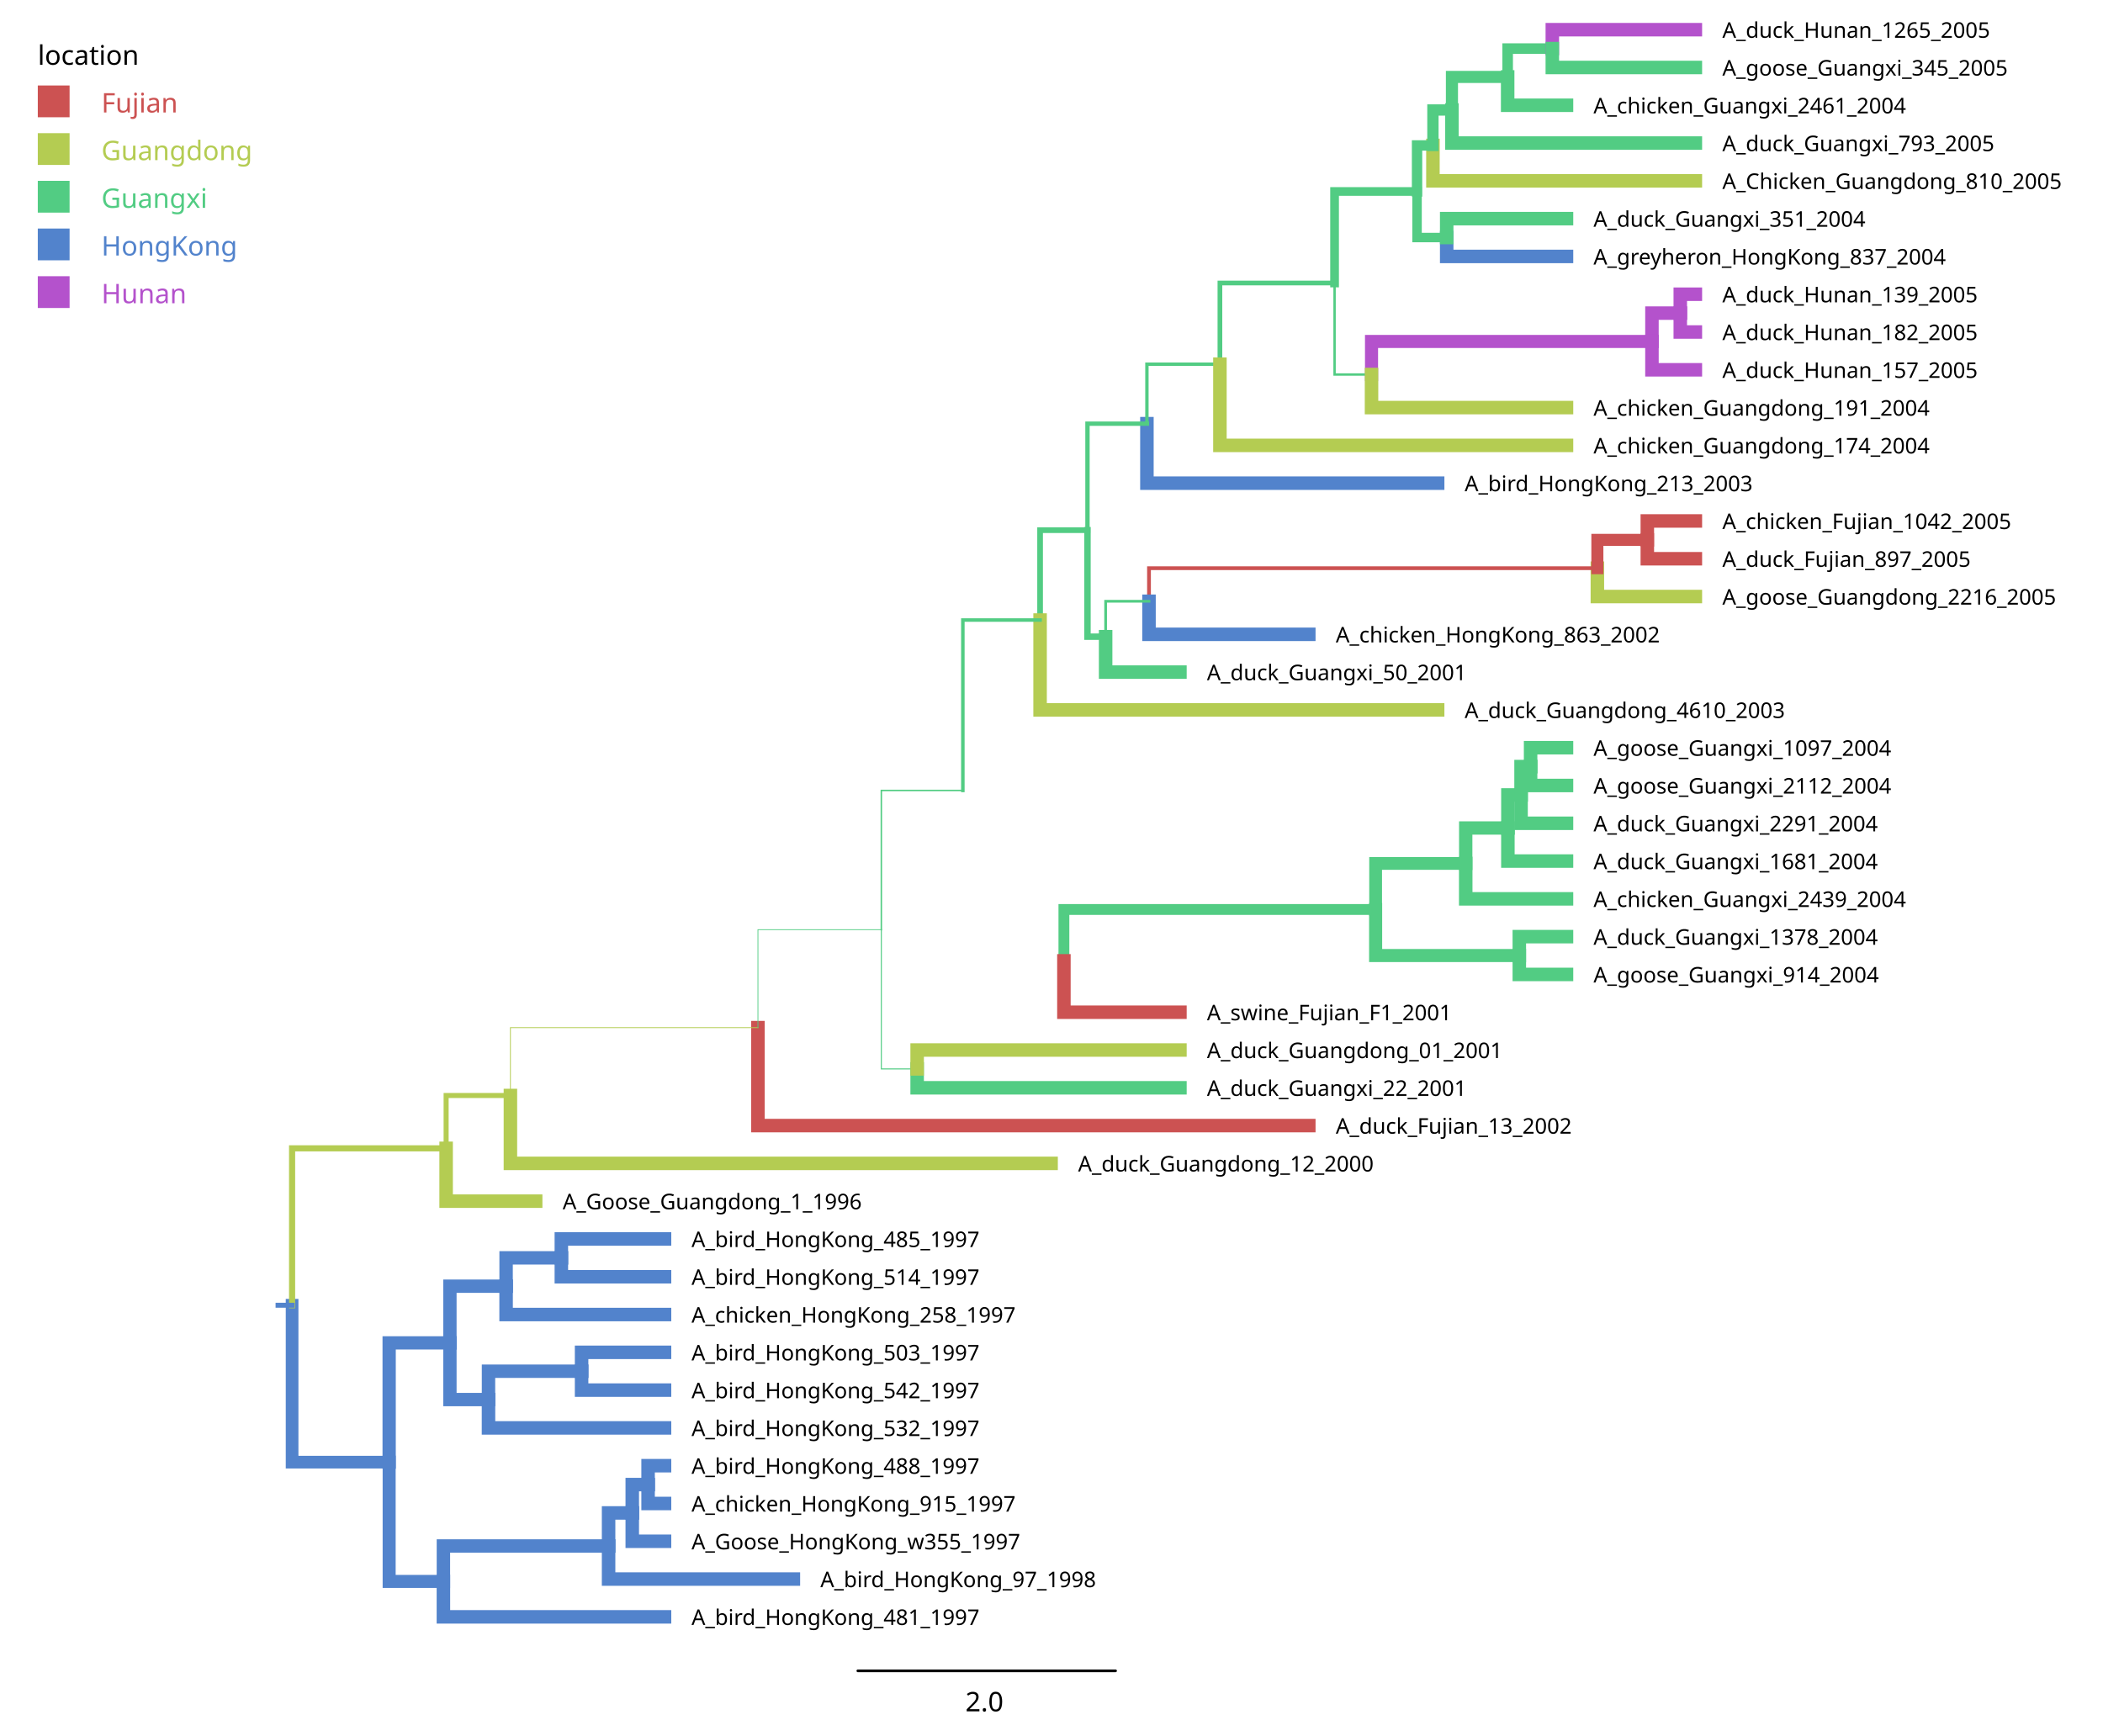
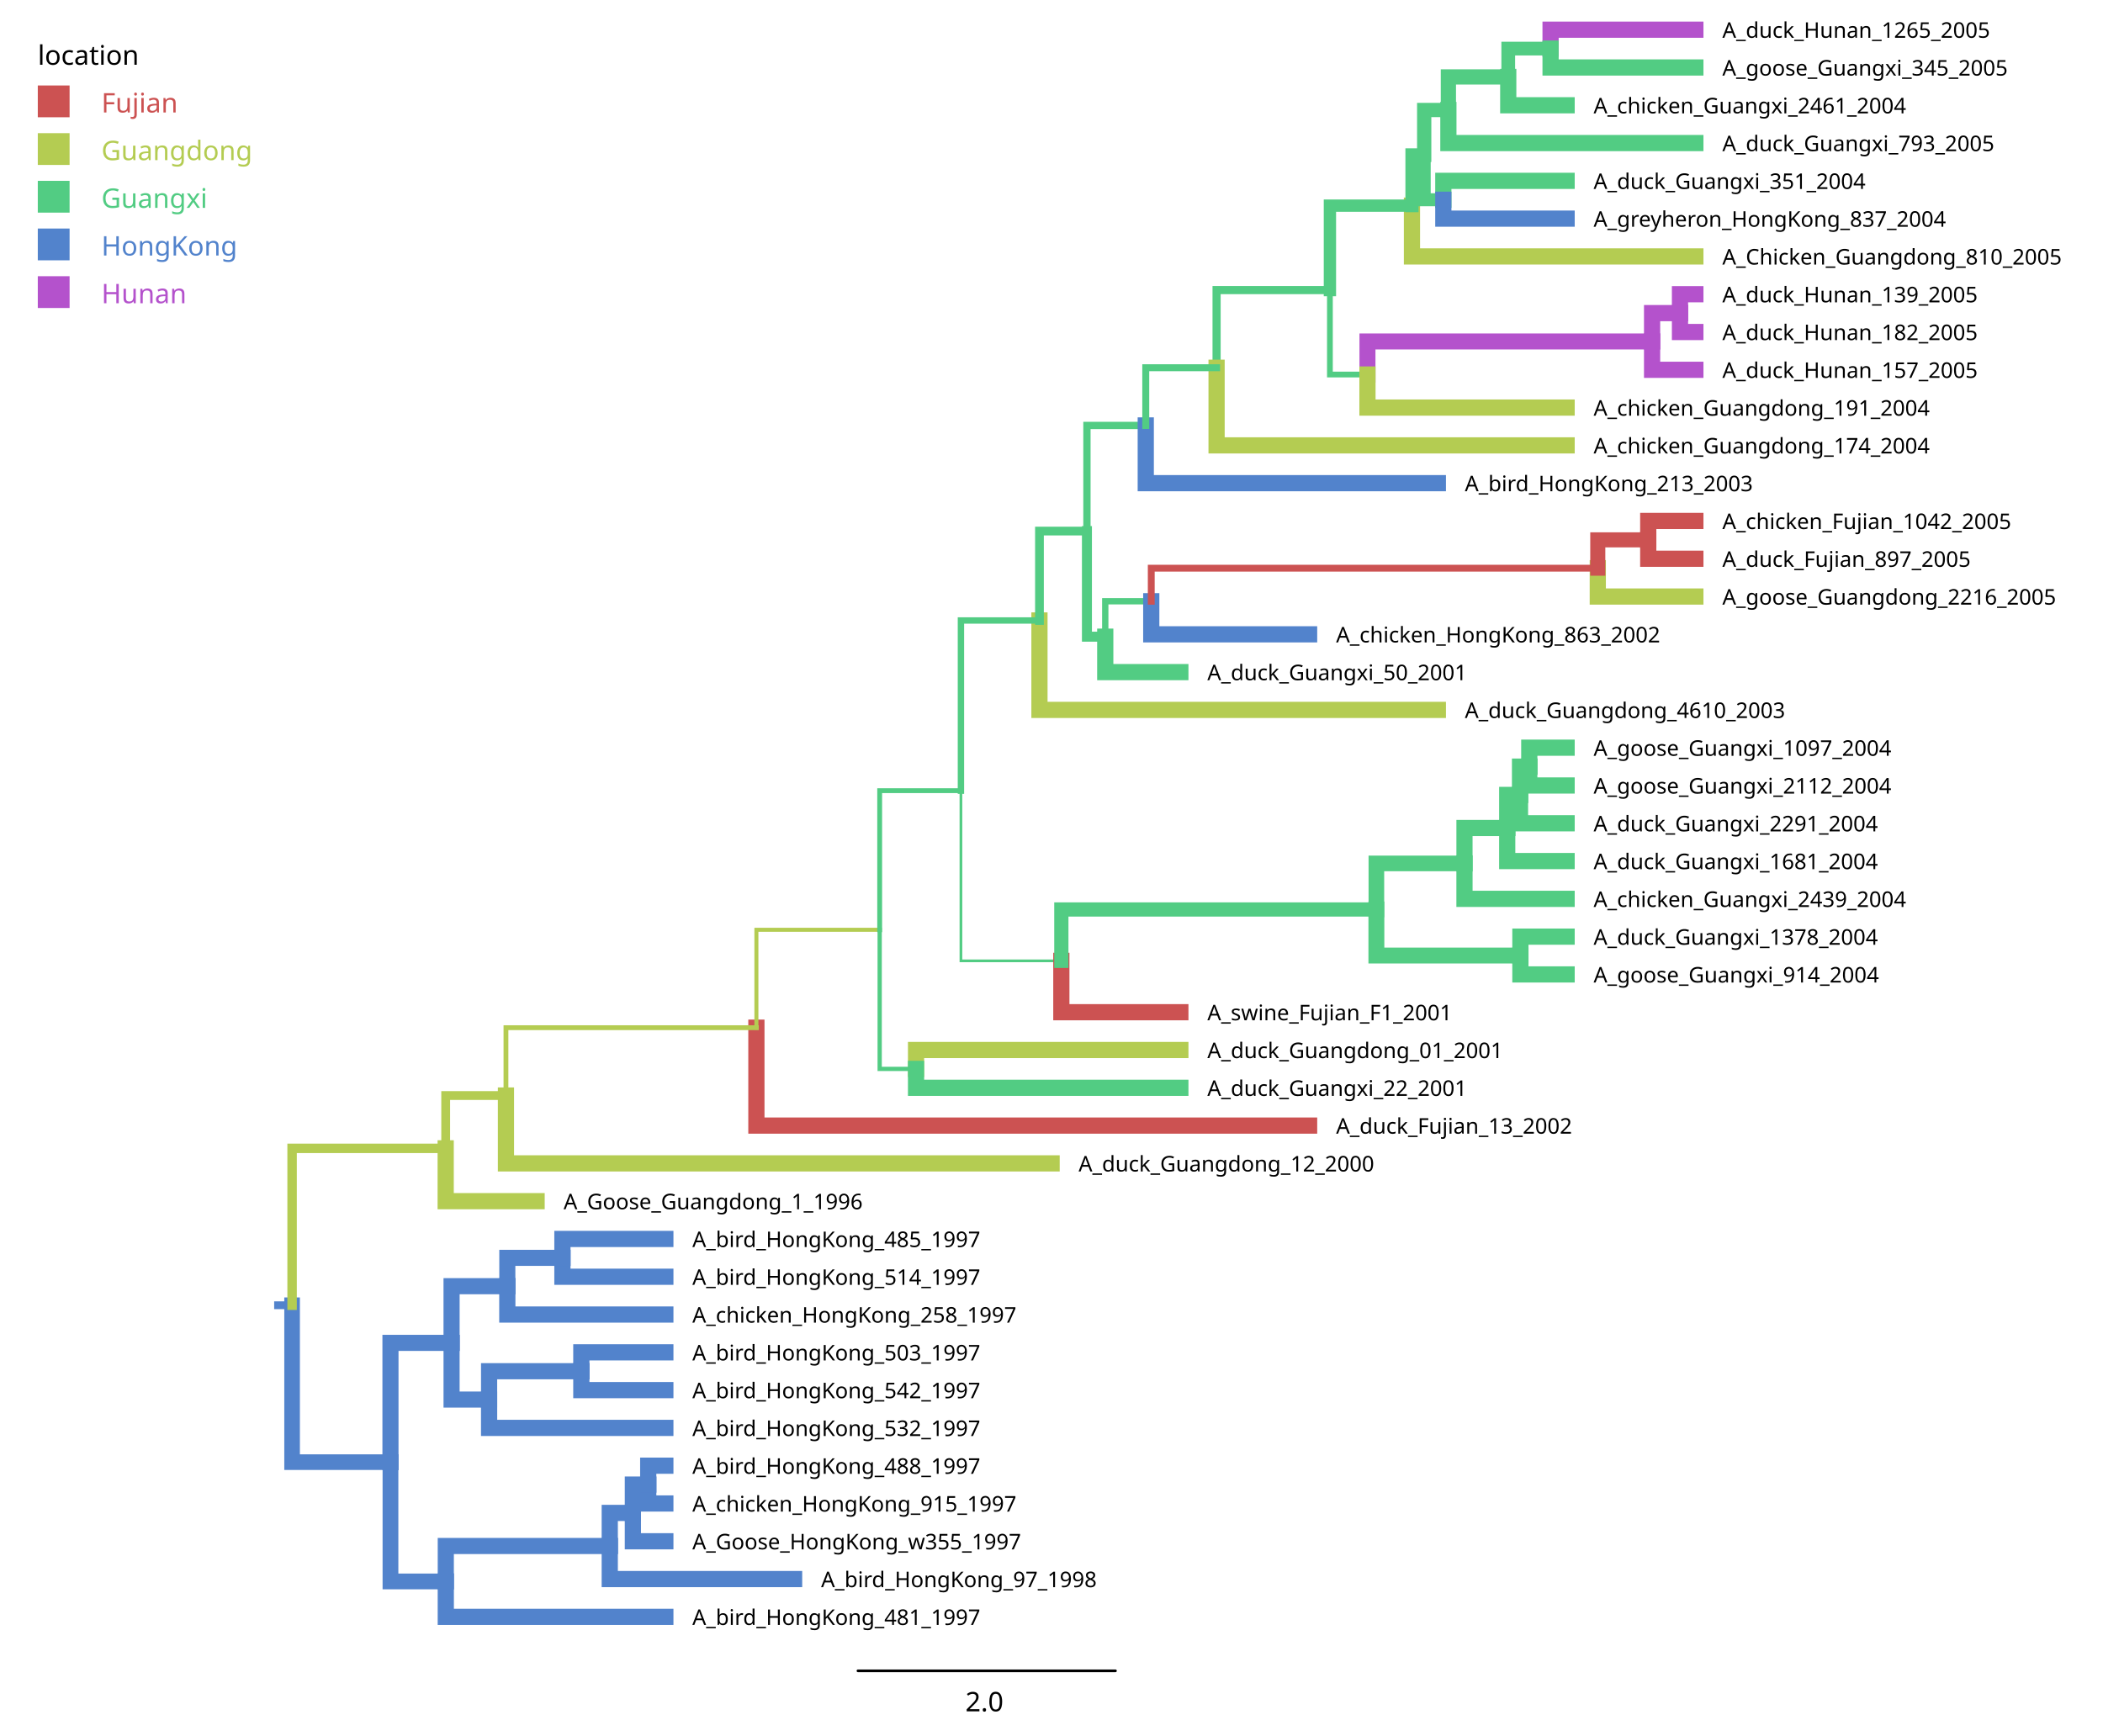
<svg xmlns="http://www.w3.org/2000/svg" style="fill-opacity:1; color-rendering:auto; color-interpolation:auto; text-rendering:auto; stroke:black; stroke-linecap:square; stroke-miterlimit:10; shape-rendering:auto; stroke-opacity:1; fill:black; stroke-dasharray:none; font-weight:normal; stroke-width:1; font-family:'Dialog'; font-style:normal; stroke-linejoin:miter; font-size:12; stroke-dashoffset:0; image-rendering:auto;" width="779.0" viewBox="0 0 779.0 643.0" height="643.0">
  <defs id="genericDefs" />
  <g>
    <g style="text-rendering:optimizeLegibility; font-size:10; font-family:sans-serif;" transform="translate(6,6)">
      <text x="8" xml:space="preserve" y="18" style="stroke:none;">location</text>
      <rect x="8" y="25.666" width="11.777" style="fill:rgb(204,82,82); stroke:none;" height="11.777" />
      <text x="31.555" xml:space="preserve" y="35.666" style="fill:rgb(204,82,82); stroke:none;">Fujian</text>
      <rect x="8" y="43.332" width="11.777" style="fill:rgb(180,204,82); stroke:none;" height="11.777" />
      <text x="31.555" xml:space="preserve" y="53.332" style="fill:rgb(180,204,82); stroke:none;">Guangdong</text>
      <rect x="8" y="60.998" width="11.777" style="fill:rgb(82,204,131); stroke:none;" height="11.777" />
      <text x="31.555" xml:space="preserve" y="70.998" style="fill:rgb(82,204,131); stroke:none;">Guangxi</text>
      <rect x="8" y="78.664" width="11.777" style="fill:rgb(82,131,204); stroke:none;" height="11.777" />
      <text x="31.555" xml:space="preserve" y="88.664" style="fill:rgb(82,131,204); stroke:none;">HongKong</text>
      <rect x="8" y="96.33" width="11.777" style="fill:rgb(180,82,204); stroke:none;" height="11.777" />
      <text x="31.555" xml:space="preserve" y="106.33" style="fill:rgb(180,82,204); stroke:none;">Hunan</text>
-       <line x1="311.769" x2="407.231" y1="613" style="stroke-linecap:round; fill:none; stroke-linejoin:round;" y2="613" />
+       <line x1="311.808" x2="407.192" y1="613" style="stroke-linecap:round; fill:none; stroke-linejoin:round;" y2="613" />
      <text x="351.595" y="628" style="stroke-linecap:round; stroke:none; stroke-linejoin:round;" xml:space="preserve">2.0</text>
    </g>
-     <g style="fill:rgb(204,82,82); text-rendering:optimizeLegibility; stroke-width:5; stroke:rgb(204,82,82);" transform="translate(6,6)">
-       <path style="fill:none;" d="M622 201 L604.205 201 L604.205 194" />
-       <path d="M240.155 537 L234.067 537 L234.067 544" style="fill:none; stroke:rgb(82,131,204);" />
-       <path d="M622 61 L524.789 61 L524.789 47.875" style="fill:none; stroke:rgb(180,204,82);" />
-       <path d="M518.908 64.938 L488.356 64.938 L488.356 98.844" style="fill:none; stroke-width:3.224; stroke:rgb(82,204,131);" />
-       <path d="M201.938 460 L181.472 460 L181.472 470.5" style="fill:none; stroke-width:4.965; stroke:rgb(82,131,204);" />
-       <path d="M622 117 L616.413 117 L616.413 110" style="fill:none; stroke:rgb(180,82,204);" />
-       <path d="M622 215 L585.704 215 L585.704 204.5" style="fill:none; stroke:rgb(180,204,82);" />
-       <path d="M287.886 579 L219.435 579 L219.435 566.75" style="fill:none; stroke:rgb(82,131,204);" />
-       <path d="M622 103 L616.413 103 L616.413 110" style="fill:none; stroke:rgb(180,82,204);" />
-       <path d="M536.938 313.875 L503.564 313.875 L503.564 330.938" style="fill:none; stroke-width:4.733; stroke:rgb(82,204,131);" />
-       <path d="M160.66 491.5 L138.152 491.5 L138.152 535.688" style="fill:none; stroke-width:4.912; stroke:rgb(82,131,204);" />
-       <path style="fill:none;" d="M478.808 411 L274.76 411 L274.76 374.71" />
-       <path d="M431.077 243 L403.552 243 L403.552 229.875" style="fill:none; stroke:rgb(82,204,131);" />
-       <path d="M574.269 89 L529.89 89 L529.89 82" style="fill:none; stroke:rgb(82,131,204);" />
-       <path d="M431.077 397 L333.732 397 L333.732 390" style="fill:none; stroke:rgb(82,204,131);" />
-       <path d="M158.248 579.875 L138.152 579.875 L138.152 535.688" style="fill:none; stroke-width:4.82; stroke:rgb(82,131,204);" />
-       <path d="M240.155 523 L174.951 523 L174.951 512.5" style="fill:none; stroke:rgb(82,131,204);" />
-       <path d="M526.539 173 L418.844 173 L418.844 150.961" style="fill:none; stroke:rgb(82,131,204);" />
-       <path d="M240.155 467 L201.938 467 L201.938 460" style="fill:none; stroke:rgb(82,131,204);" />
-       <path d="M234.067 544 L228.202 544 L228.202 554.5" style="fill:none; stroke:rgb(82,131,204);" />
-       <path d="M560.971 278 L557.434 278 L557.434 288.5" style="fill:none; stroke:rgb(82,204,131);" />
-       <path d="M616.413 110 L605.921 110 L605.921 120.5" style="fill:none; stroke-width:4.996; stroke:rgb(180,82,204);" />
-       <path d="M605.921 120.5 L502.044 120.5 L502.044 132.75" style="fill:none; stroke-width:4.847; stroke:rgb(180,82,204);" />
-       <path d="M502.044 132.75 L488.356 132.75 L488.356 98.844" style="fill:none; stroke-width:0.884; stroke:rgb(82,204,131);" />
-       <path d="M274.76 374.71 L183.068 374.71 L183.068 399.855" style="fill:none; stroke-width:0.311; stroke:rgb(180,204,82);" />
-       <path d="M240.155 551 L234.067 551 L234.067 544" style="fill:none; stroke:rgb(82,131,204);" />
-       <path d="M228.202 554.5 L219.435 554.5 L219.435 566.75" style="fill:none; stroke:rgb(82,131,204);" />
-       <path d="M183.068 399.855 L159.256 399.855 L159.256 419.427" style="fill:none; stroke-width:1.865; stroke:rgb(180,204,82);" />
-       <path d="M240.155 565 L228.202 565 L228.202 554.5" style="fill:none; stroke:rgb(82,131,204);" />
-       <path d="M604.205 194 L585.704 194 L585.704 204.5" style="fill:none; stroke-width:4.454;" />
-       <path d="M574.269 145 L502.044 145 L502.044 132.75" style="fill:none; stroke:rgb(180,204,82);" />
-       <path d="M396.825 190.418 L379.273 190.418 L379.273 223.709" style="fill:none; stroke-width:2.104; stroke:rgb(82,204,131);" />
-       <path d="M574.269 327 L536.938 327 L536.938 313.875" style="fill:none; stroke:rgb(82,204,131);" />
-       <path d="M333.732 390 L320.465 390 L320.465 338.419" style="fill:none; stroke-width:0.38; stroke:rgb(82,204,131);" />
-       <path d="M574.269 341 L556.791 341 L556.791 348" style="fill:none; stroke:rgb(82,204,131);" />
-       <path d="M556.791 348 L503.564 348 L503.564 330.938" style="fill:none; stroke-width:4.843; stroke:rgb(82,204,131);" />
-       <path d="M585.704 204.5 L419.616 204.5 L419.616 216.75" style="fill:none; stroke-width:1.395;" />
-       <path d="M526.539 257 L379.273 257 L379.273 223.709" style="fill:none; stroke:rgb(180,204,82);" />
-       <path d="M431.077 383 L333.732 383 L333.732 390" style="fill:none; stroke:rgb(180,204,82);" />
-       <path d="M552.554 300.75 L536.938 300.75 L536.938 313.875" style="fill:none; stroke-width:4.934; stroke:rgb(82,204,131);" />
-       <path d="M418.844 150.961 L396.825 150.961 L396.825 190.418" style="fill:none; stroke-width:1.608; stroke:rgb(82,204,131);" />
-       <path d="M574.269 271 L560.971 271 L560.971 278" style="fill:none; stroke:rgb(82,204,131);" />
-       <path d="M622 47 L531.831 47 L531.831 34.75" style="fill:none; stroke:rgb(82,204,131);" />
-       <path d="M529.89 82 L518.908 82 L518.908 64.938" style="fill:none; stroke-width:3.503; stroke:rgb(82,204,131);" />
-       <path d="M569.015 12 L552.472 12 L552.472 22.5" style="fill:none; stroke-width:3.911; stroke:rgb(82,204,131);" />
-       <path d="M320.465 338.419 L274.76 338.419 L274.76 374.71" style="fill:none; stroke-width:0.289; stroke:rgb(82,204,131);" />
-       <path d="M445.886 128.922 L418.844 128.922 L418.844 150.961" style="fill:none; stroke-width:1.247; stroke:rgb(82,204,131);" />
-       <path d="M574.269 33 L552.472 33 L552.472 22.5" style="fill:none; stroke:rgb(82,204,131);" />
-       <path d="M574.269 355 L556.791 355 L556.791 348" style="fill:none; stroke:rgb(82,204,131);" />
-       <path d="M350.661 286.839 L320.465 286.839 L320.465 338.419" style="fill:none; stroke-width:0.542; stroke:rgb(82,204,131);" />
-       <path d="M574.269 313 L552.554 313 L552.554 300.75" style="fill:none; stroke:rgb(82,204,131);" />
-       <path d="M181.472 470.5 L160.66 470.5 L160.66 491.5" style="fill:none; stroke-width:4.939; stroke:rgb(82,131,204);" />
-       <path d="M503.564 330.938 L388.096 330.938 L388.096 349.969" style="fill:none; stroke-width:4.016; stroke:rgb(82,204,131);" />
-       <path d="M138.152 535.688 L102.198 535.688 L102.198 477.558" style="fill:none; stroke-width:4.689; stroke:rgb(82,131,204);" />
-       <path d="M174.951 512.5 L160.66 512.5 L160.66 491.5" style="fill:none; stroke-width:4.942; stroke:rgb(82,131,204);" />
-       <path d="M488.356 98.844 L445.886 98.844 L445.886 128.922" style="fill:none; stroke-width:1.745; stroke:rgb(82,204,131);" />
-       <path d="M403.552 229.875 L396.825 229.875 L396.825 190.418" style="fill:none; stroke-width:2.381; stroke:rgb(82,204,131);" />
-       <path d="M240.155 495 L209.435 495 L209.435 502" style="fill:none; stroke:rgb(82,131,204);" />
-       <path d="M552.472 22.5 L531.831 22.5 L531.831 34.75" style="fill:none; stroke-width:4.484; stroke:rgb(82,204,131);" />
-       <path d="M240.155 593 L158.248 593 L158.248 579.875" style="fill:none; stroke:rgb(82,131,204);" />
-       <path d="M622 131 L605.921 131 L605.921 120.5" style="fill:none; stroke:rgb(180,82,204);" />
-       <path style="fill:none;" d="M431.077 369 L388.096 369 L388.096 349.969" />
-       <path style="fill:none;" d="M622 187 L604.205 187 L604.205 194" />
-       <path d="M574.269 75 L529.89 75 L529.89 82" style="fill:none; stroke:rgb(82,204,131);" />
-       <path d="M240.155 509 L209.435 509 L209.435 502" style="fill:none; stroke:rgb(82,131,204);" />
-       <path d="M622 5 L569.015 5 L569.015 12" style="fill:none; stroke:rgb(180,82,204);" />
-       <path d="M557.434 288.5 L552.554 288.5 L552.554 300.75" style="fill:none; stroke-width:4.978; stroke:rgb(82,204,131);" />
-       <path d="M531.831 34.75 L524.789 34.75 L524.789 47.875" style="fill:none; stroke-width:4.186; stroke:rgb(82,204,131);" />
-       <path d="M574.269 299 L557.434 299 L557.434 288.5" style="fill:none; stroke:rgb(82,204,131);" />
-       <path d="M379.273 223.709 L350.661 223.709 L350.661 286.839" style="fill:none; stroke-width:1.299; stroke:rgb(82,204,131);" />
-       <path d="M209.435 502 L174.951 502 L174.951 512.5" style="fill:none; stroke-width:4.961; stroke:rgb(82,131,204);" />
-       <path d="M574.269 285 L560.971 285 L560.971 278" style="fill:none; stroke:rgb(82,204,131);" />
-       <path d="M574.269 159 L445.886 159 L445.886 128.922" style="fill:none; stroke:rgb(180,204,82);" />
-       <path d="M240.155 453 L201.938 453 L201.938 460" style="fill:none; stroke:rgb(82,131,204);" />
-       <path d="M383.347 425 L183.068 425 L183.068 399.855" style="fill:none; stroke:rgb(180,204,82);" />
-       <path d="M240.155 481 L181.472 481 L181.472 470.5" style="fill:none; stroke:rgb(82,131,204);" />
-       <path d="M622 19 L569.015 19 L569.015 12" style="fill:none; stroke:rgb(82,204,131);" />
-       <path d="M192.424 439 L159.256 439 L159.256 419.427" style="fill:none; stroke:rgb(180,204,82);" />
-       <path d="M219.435 566.75 L158.248 566.75 L158.248 579.875" style="fill:none; stroke-width:4.965; stroke:rgb(82,131,204);" />
-       <path d="M524.789 47.875 L518.908 47.875 L518.908 64.938" style="fill:none; stroke-width:3.84; stroke:rgb(82,204,131);" />
-       <path d="M478.808 229 L419.616 229 L419.616 216.75" style="fill:none; stroke:rgb(82,131,204);" />
-       <path d="M419.616 216.75 L403.552 216.75 L403.552 229.875" style="fill:none; stroke-width:1.006; stroke:rgb(82,204,131);" />
-       <path d="M159.256 419.427 L102.198 419.427 L102.198 477.558" style="fill:none; stroke-width:2.266; stroke:rgb(180,204,82);" />
-       <path d="M388.096 349.969 L350.661 349.969 L350.661 286.839" style="fill:none; stroke-width:0;" />
-       <path d="M97 477.558 L102.198 477.558" style="fill:none; stroke-width:1.837; stroke:rgb(82,131,204);" />
-     </g>
-     <g style="text-rendering:optimizeLegibility; stroke-width:1.837; font-size:8; font-family:sans-serif;" transform="translate(6,6) matrix(1,0,0,1,632,196)">
+     <g style="fill:rgb(82,131,204); text-rendering:optimizeLegibility; stroke-width:5.975; stroke:rgb(82,131,204);" transform="translate(6,6)">
+       <path style="fill:none;" d="M219.87 566.75 L159.134 566.75 L159.134 579.875" />
+       <path d="M486.631 101.469 L444.65 101.469 L444.65 130.234" style="fill:none; stroke-width:3.013; stroke:rgb(82,204,131);" />
+       <path d="M574.308 313 L552.307 313 L552.307 300.75" style="fill:none; stroke-width:6; stroke:rgb(82,204,131);" />
+       <path d="M431.23 383 L333.325 383 L333.325 390" style="fill:none; stroke-width:6; stroke:rgb(180,204,82);" />
+       <path d="M333.325 390 L319.852 390 L319.852 338.46" style="fill:none; stroke-width:1.576; stroke:rgb(82,204,131);" />
+       <path d="M181.924 470.5 L161.272 470.5 L161.272 491.5" style="fill:none; stroke-width:5.971;" />
+       <path d="M500.541 132.75 L486.631 132.75 L486.631 101.469" style="fill:none; stroke-width:2.129; stroke:rgb(82,204,131);" />
+       <path d="M387.145 349.969 L349.952 349.969 L349.952 286.921" style="fill:none; stroke-width:1; stroke:rgb(82,204,131);" />
+       <path d="M240.46 509 L209.338 509 L209.338 502" style="fill:none; stroke-width:6;" />
+       <path d="M431.23 369 L387.145 369 L387.145 349.969" style="fill:none; stroke-width:6; stroke:rgb(204,82,82);" />
+       <path d="M622 215 L585.856 215 L585.856 204.5" style="fill:none; stroke-width:6; stroke:rgb(180,204,82);" />
+       <path d="M574.308 285 L560.48 285 L560.48 278" style="fill:none; stroke-width:6; stroke:rgb(82,204,131);" />
+       <path d="M622 89 L517.024 89 L517.024 70.188" style="fill:none; stroke-width:6; stroke:rgb(180,204,82);" />
+       <path d="M240.46 565 L228.432 565 L228.432 554.5" style="fill:none; stroke-width:6;" />
+       <path d="M536.477 313.875 L503.842 313.875 L503.842 330.938" style="fill:none; stroke-width:5.786; stroke:rgb(82,204,131);" />
+       <path d="M526.615 257 L379.04 257 L379.04 223.873" style="fill:none; stroke-width:6; stroke:rgb(180,204,82);" />
+       <path d="M622 131 L605.972 131 L605.972 120.5" style="fill:none; stroke-width:6; stroke:rgb(180,82,204);" />
+       <path d="M605.972 120.5 L500.541 120.5 L500.541 132.75" style="fill:none; stroke-width:5.924; stroke:rgb(180,82,204);" />
+       <path d="M622 103 L616.306 103 L616.306 110" style="fill:none; stroke-width:6; stroke:rgb(180,82,204);" />
+       <path d="M138.64 535.688 L102.198 535.688 L102.198 477.56" style="fill:none; stroke-width:5.786;" />
+       <path d="M403.413 229.875 L396.626 229.875 L396.626 190.746" style="fill:none; stroke-width:3.702; stroke:rgb(82,204,131);" />
+       <path d="M622 187 L604.547 187 L604.547 194" style="fill:none; stroke-width:6; stroke:rgb(204,82,82);" />
+       <path d="M574.308 327 L536.477 327 L536.477 313.875" style="fill:none; stroke-width:6; stroke:rgb(82,204,131);" />
+       <path d="M574.308 271 L560.48 271 L560.48 278" style="fill:none; stroke-width:6; stroke:rgb(82,204,131);" />
+       <path d="M622 5 L568.369 5 L568.369 12" style="fill:none; stroke-width:6; stroke:rgb(180,82,204);" />
+       <path d="M552.307 300.75 L536.477 300.75 L536.477 313.875" style="fill:none; stroke-width:5.987; stroke:rgb(82,204,131);" />
+       <path d="M161.272 491.5 L138.64 491.5 L138.64 535.688" style="fill:none; stroke-width:5.962;" />
+       <path d="M420.453 216.75 L403.413 216.75 L403.413 229.875" style="fill:none; stroke-width:2.337; stroke:rgb(82,204,131);" />
+       <path d="M622 117 L616.306 117 L616.306 110" style="fill:none; stroke-width:6; stroke:rgb(180,82,204);" />
+       <path d="M240.46 537 L234.117 537 L234.117 544" style="fill:none; stroke-width:6;" />
+       <path d="M240.46 551 L234.117 551 L234.117 544" style="fill:none; stroke-width:6;" />
+       <path d="M560.48 278 L557.043 278 L557.043 288.5" style="fill:none; stroke-width:5.977; stroke:rgb(82,204,131);" />
+       <path d="M240.46 593 L159.134 593 L159.134 579.875" style="fill:none; stroke-width:6;" />
+       <path d="M574.308 61 L528.641 61 L528.641 68" style="fill:none; stroke-width:6; stroke:rgb(82,204,131);" />
+       <path d="M209.338 502 L175.173 502 L175.173 512.5" style="fill:none; stroke-width:5.987;" />
+       <path d="M240.46 523 L175.173 523 L175.173 512.5" style="fill:none; stroke-width:6;" />
+       <path d="M192.768 439 L159.092 439 L159.092 419.433" style="fill:none; stroke-width:6; stroke:rgb(180,204,82);" />
+       <path d="M234.117 544 L228.432 544 L228.432 554.5" style="fill:none; stroke-width:6;" />
+       <path d="M521.556 51.375 L517.024 51.375 L517.024 70.188" style="fill:none; stroke-width:4.856; stroke:rgb(82,204,131);" />
+       <path d="M288.153 579 L219.87 579 L219.87 566.75" style="fill:none; stroke-width:6;" />
+       <path d="M616.306 110 L605.972 110 L605.972 120.5" style="fill:none; stroke-width:6; stroke:rgb(180,82,204);" />
+       <path d="M478.923 411 L274.187 411 L274.187 374.73" style="fill:none; stroke-width:6; stroke:rgb(204,82,82);" />
+       <path d="M574.308 145 L500.541 145 L500.541 132.75" style="fill:none; stroke-width:6; stroke:rgb(180,204,82);" />
+       <path d="M383.538 425 L181.416 425 L181.416 399.865" style="fill:none; stroke-width:6; stroke:rgb(180,204,82);" />
+       <path d="M240.46 467 L202.329 467 L202.329 460" style="fill:none; stroke-width:6;" />
+       <path d="M552.689 22.5 L530.515 22.5 L530.515 34.75" style="fill:none; stroke-width:5.639; stroke:rgb(82,204,131);" />
+       <path d="M574.308 33 L552.689 33 L552.689 22.5" style="fill:none; stroke-width:6; stroke:rgb(82,204,131);" />
+       <path d="M530.515 34.75 L521.556 34.75 L521.556 51.375" style="fill:none; stroke-width:5.286; stroke:rgb(82,204,131);" />
+       <path d="M175.173 512.5 L161.272 512.5 L161.272 491.5" style="fill:none; stroke-width:5.962;" />
+       <path d="M478.923 229 L420.453 229 L420.453 216.75" style="fill:none; stroke-width:6;" />
+       <path d="M240.46 481 L181.924 481 L181.924 470.5" style="fill:none; stroke-width:6;" />
+       <path d="M568.369 12 L552.689 12 L552.689 22.5" style="fill:none; stroke-width:5.082; stroke:rgb(82,204,131);" />
+       <path d="M418.416 151.617 L396.626 151.617 L396.626 190.746" style="fill:none; stroke-width:2.698; stroke:rgb(82,204,131);" />
+       <path d="M622 47 L530.515 47 L530.515 34.75" style="fill:none; stroke-width:6; stroke:rgb(82,204,131);" />
+       <path d="M574.308 355 L557.189 355 L557.189 348" style="fill:none; stroke-width:6; stroke:rgb(82,204,131);" />
+       <path d="M228.432 554.5 L219.87 554.5 L219.87 566.75" style="fill:none; stroke-width:6;" />
+       <path d="M396.626 190.746 L379.04 190.746 L379.04 223.873" style="fill:none; stroke-width:3.238; stroke:rgb(82,204,131);" />
+       <path d="M622 201 L604.547 201 L604.547 194" style="fill:none; stroke-width:6; stroke:rgb(204,82,82);" />
+       <path d="M585.856 204.5 L420.453 204.5 L420.453 216.75" style="fill:none; stroke-width:2.534; stroke:rgb(204,82,82);" />
+       <path d="M503.842 330.938 L387.145 330.938 L387.145 349.969" style="fill:none; stroke-width:5.265; stroke:rgb(82,204,131);" />
+       <path d="M574.308 341 L557.189 341 L557.189 348" style="fill:none; stroke-width:6; stroke:rgb(82,204,131);" />
+       <path d="M431.23 397 L333.325 397 L333.325 390" style="fill:none; stroke-width:6; stroke:rgb(82,204,131);" />
+       <path d="M240.46 453 L202.329 453 L202.329 460" style="fill:none; stroke-width:6;" />
+       <path d="M97 477.56 L102.198 477.56" style="fill:none; stroke-width:2.887;" />
+       <path d="M528.641 68 L521.556 68 L521.556 51.375" style="fill:none; stroke-width:4.816; stroke:rgb(82,204,131);" />
+       <path d="M202.329 460 L181.924 460 L181.924 470.5" style="fill:none; stroke-width:5.95;" />
+       <path d="M574.308 75 L528.641 75 L528.641 68" style="fill:none; stroke-width:6;" />
+       <path d="M379.04 223.873 L349.952 223.873 L349.952 286.921" style="fill:none; stroke-width:2.361; stroke:rgb(82,204,131);" />
+       <path d="M526.615 173 L418.416 173 L418.416 151.617" style="fill:none; stroke-width:6;" />
+       <path d="M574.308 159 L444.65 159 L444.65 130.234" style="fill:none; stroke-width:6; stroke:rgb(180,204,82);" />
+       <path d="M181.416 399.865 L159.092 399.865 L159.092 419.433" style="fill:none; stroke-width:3.264; stroke:rgb(180,204,82);" />
+       <path d="M240.46 495 L209.338 495 L209.338 502" style="fill:none; stroke-width:6;" />
+       <path d="M159.092 419.433 L102.198 419.433 L102.198 477.56" style="fill:none; stroke-width:3.496; stroke:rgb(180,204,82);" />
+       <path d="M557.189 348 L503.842 348 L503.842 330.938" style="fill:none; stroke-width:5.887; stroke:rgb(82,204,131);" />
+       <path d="M431.23 243 L403.413 243 L403.413 229.875" style="fill:none; stroke-width:6; stroke:rgb(82,204,131);" />
+       <path d="M444.65 130.234 L418.416 130.234 L418.416 151.617" style="fill:none; stroke-width:2.576; stroke:rgb(82,204,131);" />
+       <path d="M557.043 288.5 L552.307 288.5 L552.307 300.75" style="fill:none; stroke-width:5.993; stroke:rgb(82,204,131);" />
+       <path d="M517.024 70.188 L486.631 70.188 L486.631 101.469" style="fill:none; stroke-width:4.563; stroke:rgb(82,204,131);" />
+       <path d="M319.852 338.46 L274.187 338.46 L274.187 374.73" style="fill:none; stroke-width:1.487; stroke:rgb(180,204,82);" />
+       <path d="M274.187 374.73 L181.416 374.73 L181.416 399.865" style="fill:none; stroke-width:1.786; stroke:rgb(180,204,82);" />
+       <path d="M159.134 579.875 L138.64 579.875 L138.64 535.688" style="fill:none; stroke-width:5.84;" />
+       <path d="M604.547 194 L585.856 194 L585.856 204.5" style="fill:none; stroke-width:5.578; stroke:rgb(204,82,82);" />
+       <path d="M349.952 286.921 L319.852 286.921 L319.852 338.46" style="fill:none; stroke-width:1.79; stroke:rgb(82,204,131);" />
+       <path d="M622 19 L568.369 19 L568.369 12" style="fill:none; stroke-width:6; stroke:rgb(82,204,131);" />
+       <path d="M574.308 299 L557.043 299 L557.043 288.5" style="fill:none; stroke-width:6; stroke:rgb(82,204,131);" />
+     </g>
+     <g style="text-rendering:optimizeLegibility; stroke-width:6; font-size:8; font-family:sans-serif;" transform="translate(6,6) matrix(1,0,0,1,250.4601,518)">
+       <text x="0" xml:space="preserve" y="8" style="stroke:none;">A_bird_HongKong_532_1997</text>
+     </g>
+     <g style="text-rendering:optimizeLegibility; stroke-width:6; font-size:8; font-family:sans-serif;" transform="matrix(1,0,0,1,208.7676,440)">
+       <text x="0" xml:space="preserve" y="8" style="stroke:none;">A_Goose_Guangdong_1_1996</text>
+     </g>
+     <g style="text-rendering:optimizeLegibility; stroke-width:6; font-size:8; font-family:sans-serif;" transform="matrix(1,0,0,1,590.3075,314)">
+       <text x="0" xml:space="preserve" y="8" style="stroke:none;">A_duck_Guangxi_1681_2004</text>
+     </g>
+     <g style="text-rendering:optimizeLegibility; stroke-width:6; font-size:8; font-family:sans-serif;" transform="matrix(1,0,0,1,447.2301,384)">
+       <text x="0" xml:space="preserve" y="8" style="stroke:none;">A_duck_Guangdong_01_2001</text>
+     </g>
+     <g style="text-rendering:optimizeLegibility; stroke-width:6; font-size:8; font-family:sans-serif;" transform="matrix(1,0,0,1,304.1526,580)">
+       <text x="0" xml:space="preserve" y="8" style="stroke:none;">A_bird_HongKong_97_1998</text>
+     </g>
+     <g style="text-rendering:optimizeLegibility; stroke-width:6; font-size:8; font-family:sans-serif;" transform="matrix(1,0,0,1,256.4601,510)">
+       <text x="0" xml:space="preserve" y="8" style="stroke:none;">A_bird_HongKong_542_1997</text>
+     </g>
+     <g style="text-rendering:optimizeLegibility; stroke-width:6; font-size:8; font-family:sans-serif;" transform="matrix(1,0,0,1,447.2301,370)">
+       <text x="0" xml:space="preserve" y="8" style="stroke:none;">A_swine_Fujian_F1_2001</text>
+     </g>
+     <g style="text-rendering:optimizeLegibility; stroke-width:6; font-size:8; font-family:sans-serif;" transform="matrix(1,0,0,1,494.9225,412)">
+       <text x="0" xml:space="preserve" y="8" style="stroke:none;">A_duck_Fujian_13_2002</text>
+     </g>
+     <g style="text-rendering:optimizeLegibility; stroke-width:6; font-size:8; font-family:sans-serif;" transform="matrix(1,0,0,1,638,216)">
+       <text x="0" xml:space="preserve" y="8" style="stroke:none;">A_goose_Guangdong_2216_2005</text>
+     </g>
+     <g style="text-rendering:optimizeLegibility; stroke-width:6; font-size:8; font-family:sans-serif;" transform="matrix(1,0,0,1,590.3075,286)">
+       <text x="0" xml:space="preserve" y="8" style="stroke:none;">A_goose_Guangxi_2112_2004</text>
+     </g>
+     <g style="text-rendering:optimizeLegibility; stroke-width:6; font-size:8; font-family:sans-serif;" transform="matrix(1,0,0,1,590.3075,146)">
+       <text x="0" xml:space="preserve" y="8" style="stroke:none;">A_chicken_Guangdong_191_2004</text>
+     </g>
+     <g style="text-rendering:optimizeLegibility; stroke-width:6; font-size:8; font-family:sans-serif;" transform="matrix(1,0,0,1,399.5376,426)">
+       <text x="0" xml:space="preserve" y="8" style="stroke:none;">A_duck_Guangdong_12_2000</text>
+     </g>
+     <g style="text-rendering:optimizeLegibility; stroke-width:6; font-size:8; font-family:sans-serif;" transform="matrix(1,0,0,1,256.4601,468)">
+       <text x="0" xml:space="preserve" y="8" style="stroke:none;">A_bird_HongKong_514_1997</text>
+     </g>
+     <g style="text-rendering:optimizeLegibility; stroke-width:6; font-size:8; font-family:sans-serif;" transform="matrix(1,0,0,1,638,90)">
+       <text x="0" xml:space="preserve" y="8" style="stroke:none;">A_Chicken_Guangdong_810_2005</text>
+     </g>
+     <g style="text-rendering:optimizeLegibility; stroke-width:6; font-size:8; font-family:sans-serif;" transform="matrix(1,0,0,1,256.4601,566)">
+       <text x="0" xml:space="preserve" y="8" style="stroke:none;">A_Goose_HongKong_w355_1997</text>
+     </g>
+     <g style="text-rendering:optimizeLegibility; stroke-width:6; font-size:8; font-family:sans-serif;" transform="matrix(1,0,0,1,590.3075,34)">
+       <text x="0" xml:space="preserve" y="8" style="stroke:none;">A_chicken_Guangxi_2461_2004</text>
+     </g>
+     <g style="text-rendering:optimizeLegibility; stroke-width:6; font-size:8; font-family:sans-serif;" transform="matrix(1,0,0,1,542.615,258)">
+       <text x="0" xml:space="preserve" y="8" style="stroke:none;">A_duck_Guangdong_4610_2003</text>
+     </g>
+     <g style="text-rendering:optimizeLegibility; stroke-width:6; font-size:8; font-family:sans-serif;" transform="matrix(1,0,0,1,494.9225,230)">
+       <text x="0" xml:space="preserve" y="8" style="stroke:none;">A_chicken_HongKong_863_2002</text>
+     </g>
+     <g style="text-rendering:optimizeLegibility; stroke-width:6; font-size:8; font-family:sans-serif;" transform="matrix(1,0,0,1,256.4601,482)">
+       <text x="0" xml:space="preserve" y="8" style="stroke:none;">A_chicken_HongKong_258_1997</text>
+     </g>
+     <g style="text-rendering:optimizeLegibility; stroke-width:6; font-size:8; font-family:sans-serif;" transform="matrix(1,0,0,1,638,48)">
+       <text x="0" xml:space="preserve" y="8" style="stroke:none;">A_duck_Guangxi_793_2005</text>
+     </g>
+     <g style="text-rendering:optimizeLegibility; stroke-width:6; font-size:8; font-family:sans-serif;" transform="matrix(1,0,0,1,638,132)">
+       <text x="0" xml:space="preserve" y="8" style="stroke:none;">A_duck_Hunan_157_2005</text>
+     </g>
+     <g style="text-rendering:optimizeLegibility; stroke-width:6; font-size:8; font-family:sans-serif;" transform="matrix(1,0,0,1,590.3075,356)">
+       <text x="0" xml:space="preserve" y="8" style="stroke:none;">A_goose_Guangxi_914_2004</text>
+     </g>
+     <g style="text-rendering:optimizeLegibility; stroke-width:6; font-size:8; font-family:sans-serif;" transform="matrix(1,0,0,1,638,202)">
      <text x="0" xml:space="preserve" y="8" style="stroke:none;">A_duck_Fujian_897_2005</text>
    </g>
-     <g style="text-rendering:optimizeLegibility; stroke-width:1.837; font-size:8; font-family:sans-serif;" transform="matrix(1,0,0,1,590.2693,272)">
+     <g style="text-rendering:optimizeLegibility; stroke-width:6; font-size:8; font-family:sans-serif;" transform="matrix(1,0,0,1,590.3075,342)">
+       <text x="0" xml:space="preserve" y="8" style="stroke:none;">A_duck_Guangxi_1378_2004</text>
+     </g>
+     <g style="text-rendering:optimizeLegibility; stroke-width:6; font-size:8; font-family:sans-serif;" transform="matrix(1,0,0,1,638,104)">
+       <text x="0" xml:space="preserve" y="8" style="stroke:none;">A_duck_Hunan_139_2005</text>
+     </g>
+     <g style="text-rendering:optimizeLegibility; stroke-width:6; font-size:8; font-family:sans-serif;" transform="matrix(1,0,0,1,638,188)">
+       <text x="0" xml:space="preserve" y="8" style="stroke:none;">A_chicken_Fujian_1042_2005</text>
+     </g>
+     <g style="text-rendering:optimizeLegibility; stroke-width:6; font-size:8; font-family:sans-serif;" transform="matrix(1,0,0,1,447.2301,398)">
+       <text x="0" xml:space="preserve" y="8" style="stroke:none;">A_duck_Guangxi_22_2001</text>
+     </g>
+     <g style="text-rendering:optimizeLegibility; stroke-width:6; font-size:8; font-family:sans-serif;" transform="matrix(1,0,0,1,256.4601,454)">
+       <text x="0" xml:space="preserve" y="8" style="stroke:none;">A_bird_HongKong_485_1997</text>
+     </g>
+     <g style="text-rendering:optimizeLegibility; stroke-width:6; font-size:8; font-family:sans-serif;" transform="matrix(1,0,0,1,590.3075,328)">
+       <text x="0" xml:space="preserve" y="8" style="stroke:none;">A_chicken_Guangxi_2439_2004</text>
+     </g>
+     <g style="text-rendering:optimizeLegibility; stroke-width:6; font-size:8; font-family:sans-serif;" transform="matrix(1,0,0,1,590.3075,272)">
      <text x="0" xml:space="preserve" y="8" style="stroke:none;">A_goose_Guangxi_1097_2004</text>
    </g>
-     <g style="text-rendering:optimizeLegibility; stroke-width:1.837; font-size:8; font-family:sans-serif;" transform="matrix(1,0,0,1,256.1549,538)">
+     <g style="text-rendering:optimizeLegibility; stroke-width:6; font-size:8; font-family:sans-serif;" transform="matrix(1,0,0,1,590.3075,76)">
+       <text x="0" xml:space="preserve" y="8" style="stroke:none;">A_greyheron_HongKong_837_2004</text>
+     </g>
+     <g style="text-rendering:optimizeLegibility; stroke-width:6; font-size:8; font-family:sans-serif;" transform="matrix(1,0,0,1,638,6)">
+       <text x="0" xml:space="preserve" y="8" style="stroke:none;">A_duck_Hunan_1265_2005</text>
+     </g>
+     <g style="text-rendering:optimizeLegibility; stroke-width:6; font-size:8; font-family:sans-serif;" transform="matrix(1,0,0,1,542.615,174)">
+       <text x="0" xml:space="preserve" y="8" style="stroke:none;">A_bird_HongKong_213_2003</text>
+     </g>
+     <g style="text-rendering:optimizeLegibility; stroke-width:6; font-size:8; font-family:sans-serif;" transform="matrix(1,0,0,1,590.3075,160)">
+       <text x="0" xml:space="preserve" y="8" style="stroke:none;">A_chicken_Guangdong_174_2004</text>
+     </g>
+     <g style="text-rendering:optimizeLegibility; stroke-width:6; font-size:8; font-family:sans-serif;" transform="matrix(1,0,0,1,256.4601,496)">
+       <text x="0" xml:space="preserve" y="8" style="stroke:none;">A_bird_HongKong_503_1997</text>
+     </g>
+     <g style="text-rendering:optimizeLegibility; stroke-width:6; font-size:8; font-family:sans-serif;" transform="matrix(1,0,0,1,447.2301,244)">
+       <text x="0" xml:space="preserve" y="8" style="stroke:none;">A_duck_Guangxi_50_2001</text>
+     </g>
+     <g style="text-rendering:optimizeLegibility; stroke-width:6; font-size:8; font-family:sans-serif;" transform="matrix(1,0,0,1,638,118)">
+       <text x="0" xml:space="preserve" y="8" style="stroke:none;">A_duck_Hunan_182_2005</text>
+     </g>
+     <g style="text-rendering:optimizeLegibility; stroke-width:6; font-size:8; font-family:sans-serif;" transform="matrix(1,0,0,1,256.4601,538)">
      <text x="0" xml:space="preserve" y="8" style="stroke:none;">A_bird_HongKong_488_1997</text>
    </g>
-     <g style="text-rendering:optimizeLegibility; stroke-width:1.837; font-size:8; font-family:sans-serif;" transform="matrix(1,0,0,1,638,62)">
-       <text x="0" xml:space="preserve" y="8" style="stroke:none;">A_Chicken_Guangdong_810_2005</text>
-     </g>
-     <g style="text-rendering:optimizeLegibility; stroke-width:1.837; font-size:8; font-family:sans-serif;" transform="matrix(1,0,0,1,638,48)">
-       <text x="0" xml:space="preserve" y="8" style="stroke:none;">A_duck_Guangxi_793_2005</text>
-     </g>
-     <g style="text-rendering:optimizeLegibility; stroke-width:1.837; font-size:8; font-family:sans-serif;" transform="matrix(1,0,0,1,638,118)">
-       <text x="0" xml:space="preserve" y="8" style="stroke:none;">A_duck_Hunan_182_2005</text>
-     </g>
-     <g style="text-rendering:optimizeLegibility; stroke-width:1.837; font-size:8; font-family:sans-serif;" transform="matrix(1,0,0,1,638,216)">
-       <text x="0" xml:space="preserve" y="8" style="stroke:none;">A_goose_Guangdong_2216_2005</text>
-     </g>
-     <g style="text-rendering:optimizeLegibility; stroke-width:1.837; font-size:8; font-family:sans-serif;" transform="matrix(1,0,0,1,303.8856,580)">
-       <text x="0" xml:space="preserve" y="8" style="stroke:none;">A_bird_HongKong_97_1998</text>
-     </g>
-     <g style="text-rendering:optimizeLegibility; stroke-width:1.837; font-size:8; font-family:sans-serif;" transform="matrix(1,0,0,1,638,104)">
-       <text x="0" xml:space="preserve" y="8" style="stroke:none;">A_duck_Hunan_139_2005</text>
-     </g>
-     <g style="text-rendering:optimizeLegibility; stroke-width:1.837; font-size:8; font-family:sans-serif;" transform="matrix(1,0,0,1,590.2693,34)">
-       <text x="0" xml:space="preserve" y="8" style="stroke:none;">A_chicken_Guangxi_2461_2004</text>
-     </g>
-     <g style="text-rendering:optimizeLegibility; stroke-width:1.837; font-size:8; font-family:sans-serif;" transform="matrix(1,0,0,1,494.8081,412)">
-       <text x="0" xml:space="preserve" y="8" style="stroke:none;">A_duck_Fujian_13_2002</text>
-     </g>
-     <g style="text-rendering:optimizeLegibility; stroke-width:1.837; font-size:8; font-family:sans-serif;" transform="matrix(1,0,0,1,447.0775,244)">
-       <text x="0" xml:space="preserve" y="8" style="stroke:none;">A_duck_Guangxi_50_2001</text>
-     </g>
-     <g style="text-rendering:optimizeLegibility; stroke-width:1.837; font-size:8; font-family:sans-serif;" transform="matrix(1,0,0,1,590.2693,356)">
-       <text x="0" xml:space="preserve" y="8" style="stroke:none;">A_goose_Guangxi_914_2004</text>
-     </g>
-     <g style="text-rendering:optimizeLegibility; stroke-width:1.837; font-size:8; font-family:sans-serif;" transform="matrix(1,0,0,1,590.2693,90)">
-       <text x="0" xml:space="preserve" y="8" style="stroke:none;">A_greyheron_HongKong_837_2004</text>
-     </g>
-     <g style="text-rendering:optimizeLegibility; stroke-width:1.837; font-size:8; font-family:sans-serif;" transform="matrix(1,0,0,1,590.2693,314)">
-       <text x="0" xml:space="preserve" y="8" style="stroke:none;">A_duck_Guangxi_1681_2004</text>
-     </g>
-     <g style="text-rendering:optimizeLegibility; stroke-width:1.837; font-size:8; font-family:sans-serif;" transform="matrix(1,0,0,1,447.0775,398)">
-       <text x="0" xml:space="preserve" y="8" style="stroke:none;">A_duck_Guangxi_22_2001</text>
-     </g>
-     <g style="text-rendering:optimizeLegibility; stroke-width:1.837; font-size:8; font-family:sans-serif;" transform="matrix(1,0,0,1,256.1549,496)">
-       <text x="0" xml:space="preserve" y="8" style="stroke:none;">A_bird_HongKong_503_1997</text>
-     </g>
-     <g style="text-rendering:optimizeLegibility; stroke-width:1.837; font-size:8; font-family:sans-serif;" transform="matrix(1,0,0,1,256.1549,524)">
-       <text x="0" xml:space="preserve" y="8" style="stroke:none;">A_bird_HongKong_532_1997</text>
-     </g>
-     <g style="text-rendering:optimizeLegibility; stroke-width:1.837; font-size:8; font-family:sans-serif;" transform="matrix(1,0,0,1,256.1549,594)">
+     <g style="text-rendering:optimizeLegibility; stroke-width:6; font-size:8; font-family:sans-serif;" transform="matrix(1,0,0,1,256.4601,552)">
+       <text x="0" xml:space="preserve" y="8" style="stroke:none;">A_chicken_HongKong_915_1997</text>
+     </g>
+     <g style="text-rendering:optimizeLegibility; stroke-width:6; font-size:8; font-family:sans-serif;" transform="matrix(1,0,0,1,638,20)">
+       <text x="0" xml:space="preserve" y="8" style="stroke:none;">A_goose_Guangxi_345_2005</text>
+     </g>
+     <g style="text-rendering:optimizeLegibility; stroke-width:6; font-size:8; font-family:sans-serif;" transform="matrix(1,0,0,1,256.4601,594)">
      <text x="0" xml:space="preserve" y="8" style="stroke:none;">A_bird_HongKong_481_1997</text>
    </g>
-     <g style="text-rendering:optimizeLegibility; stroke-width:1.837; font-size:8; font-family:sans-serif;" transform="matrix(1,0,0,1,542.5387,174)">
-       <text x="0" xml:space="preserve" y="8" style="stroke:none;">A_bird_HongKong_213_2003</text>
-     </g>
-     <g style="text-rendering:optimizeLegibility; stroke-width:1.837; font-size:8; font-family:sans-serif;" transform="matrix(1,0,0,1,638,132)">
-       <text x="0" xml:space="preserve" y="8" style="stroke:none;">A_duck_Hunan_157_2005</text>
-     </g>
-     <g style="text-rendering:optimizeLegibility; stroke-width:1.837; font-size:8; font-family:sans-serif;" transform="matrix(1,0,0,1,256.1549,468)">
-       <text x="0" xml:space="preserve" y="8" style="stroke:none;">A_bird_HongKong_514_1997</text>
-     </g>
-     <g style="text-rendering:optimizeLegibility; stroke-width:1.837; font-size:8; font-family:sans-serif;" transform="matrix(1,0,0,1,447.0775,370)">
-       <text x="0" xml:space="preserve" y="8" style="stroke:none;">A_swine_Fujian_F1_2001</text>
-     </g>
-     <g style="text-rendering:optimizeLegibility; stroke-width:1.837; font-size:8; font-family:sans-serif;" transform="matrix(1,0,0,1,638,188)">
-       <text x="0" xml:space="preserve" y="8" style="stroke:none;">A_chicken_Fujian_1042_2005</text>
-     </g>
-     <g style="text-rendering:optimizeLegibility; stroke-width:1.837; font-size:8; font-family:sans-serif;" transform="matrix(1,0,0,1,590.2693,76)">
+     <g style="text-rendering:optimizeLegibility; stroke-width:6; font-size:8; font-family:sans-serif;" transform="matrix(1,0,0,1,590.3075,62)">
      <text x="0" xml:space="preserve" y="8" style="stroke:none;">A_duck_Guangxi_351_2004</text>
    </g>
-     <g style="text-rendering:optimizeLegibility; stroke-width:1.837; font-size:8; font-family:sans-serif;" transform="matrix(1,0,0,1,256.1549,510)">
-       <text x="0" xml:space="preserve" y="8" style="stroke:none;">A_bird_HongKong_542_1997</text>
-     </g>
-     <g style="text-rendering:optimizeLegibility; stroke-width:1.837; font-size:8; font-family:sans-serif;" transform="matrix(1,0,0,1,256.1549,552)">
-       <text x="0" xml:space="preserve" y="8" style="stroke:none;">A_chicken_HongKong_915_1997</text>
-     </g>
-     <g style="text-rendering:optimizeLegibility; stroke-width:1.837; font-size:8; font-family:sans-serif;" transform="matrix(1,0,0,1,638,6)">
-       <text x="0" xml:space="preserve" y="8" style="stroke:none;">A_duck_Hunan_1265_2005</text>
-     </g>
-     <g style="text-rendering:optimizeLegibility; stroke-width:1.837; font-size:8; font-family:sans-serif;" transform="matrix(1,0,0,1,590.2693,300)">
+     <g style="text-rendering:optimizeLegibility; stroke-width:6; font-size:8; font-family:sans-serif;" transform="matrix(1,0,0,1,590.3075,300)">
      <text x="0" xml:space="preserve" y="8" style="stroke:none;">A_duck_Guangxi_2291_2004</text>
-     </g>
-     <g style="text-rendering:optimizeLegibility; stroke-width:1.837; font-size:8; font-family:sans-serif;" transform="matrix(1,0,0,1,256.1549,566)">
-       <text x="0" xml:space="preserve" y="8" style="stroke:none;">A_Goose_HongKong_w355_1997</text>
-     </g>
-     <g style="text-rendering:optimizeLegibility; stroke-width:1.837; font-size:8; font-family:sans-serif;" transform="matrix(1,0,0,1,590.2693,286)">
-       <text x="0" xml:space="preserve" y="8" style="stroke:none;">A_goose_Guangxi_2112_2004</text>
-     </g>
-     <g style="text-rendering:optimizeLegibility; stroke-width:1.837; font-size:8; font-family:sans-serif;" transform="matrix(1,0,0,1,590.2693,160)">
-       <text x="0" xml:space="preserve" y="8" style="stroke:none;">A_chicken_Guangdong_174_2004</text>
-     </g>
-     <g style="text-rendering:optimizeLegibility; stroke-width:1.837; font-size:8; font-family:sans-serif;" transform="matrix(1,0,0,1,590.2693,146)">
-       <text x="0" xml:space="preserve" y="8" style="stroke:none;">A_chicken_Guangdong_191_2004</text>
-     </g>
-     <g style="text-rendering:optimizeLegibility; stroke-width:1.837; font-size:8; font-family:sans-serif;" transform="matrix(1,0,0,1,256.1549,454)">
-       <text x="0" xml:space="preserve" y="8" style="stroke:none;">A_bird_HongKong_485_1997</text>
-     </g>
-     <g style="text-rendering:optimizeLegibility; stroke-width:1.837; font-size:8; font-family:sans-serif;" transform="matrix(1,0,0,1,399.3468,426)">
-       <text x="0" xml:space="preserve" y="8" style="stroke:none;">A_duck_Guangdong_12_2000</text>
-     </g>
-     <g style="text-rendering:optimizeLegibility; stroke-width:1.837; font-size:8; font-family:sans-serif;" transform="matrix(1,0,0,1,590.2693,328)">
-       <text x="0" xml:space="preserve" y="8" style="stroke:none;">A_chicken_Guangxi_2439_2004</text>
-     </g>
-     <g style="text-rendering:optimizeLegibility; stroke-width:1.837; font-size:8; font-family:sans-serif;" transform="matrix(1,0,0,1,256.1549,482)">
-       <text x="0" xml:space="preserve" y="8" style="stroke:none;">A_chicken_HongKong_258_1997</text>
-     </g>
-     <g style="text-rendering:optimizeLegibility; stroke-width:1.837; font-size:8; font-family:sans-serif;" transform="matrix(1,0,0,1,590.2693,342)">
-       <text x="0" xml:space="preserve" y="8" style="stroke:none;">A_duck_Guangxi_1378_2004</text>
-     </g>
-     <g style="text-rendering:optimizeLegibility; stroke-width:1.837; font-size:8; font-family:sans-serif;" transform="matrix(1,0,0,1,638,20)">
-       <text x="0" xml:space="preserve" y="8" style="stroke:none;">A_goose_Guangxi_345_2005</text>
-     </g>
-     <g style="text-rendering:optimizeLegibility; stroke-width:1.837; font-size:8; font-family:sans-serif;" transform="matrix(1,0,0,1,208.4243,440)">
-       <text x="0" xml:space="preserve" y="8" style="stroke:none;">A_Goose_Guangdong_1_1996</text>
-     </g>
-     <g style="text-rendering:optimizeLegibility; stroke-width:1.837; font-size:8; font-family:sans-serif;" transform="matrix(1,0,0,1,542.5387,258)">
-       <text x="0" xml:space="preserve" y="8" style="stroke:none;">A_duck_Guangdong_4610_2003</text>
-     </g>
-     <g style="text-rendering:optimizeLegibility; stroke-width:1.837; font-size:8; font-family:sans-serif;" transform="matrix(1,0,0,1,447.0775,384)">
-       <text x="0" xml:space="preserve" y="8" style="stroke:none;">A_duck_Guangdong_01_2001</text>
-     </g>
-     <g style="text-rendering:optimizeLegibility; stroke-width:1.837; font-size:8; font-family:sans-serif;" transform="matrix(1,0,0,1,494.8081,230)">
-       <text x="0" xml:space="preserve" y="8" style="stroke:none;">A_chicken_HongKong_863_2002</text>
    </g>
  </g>
</svg>
